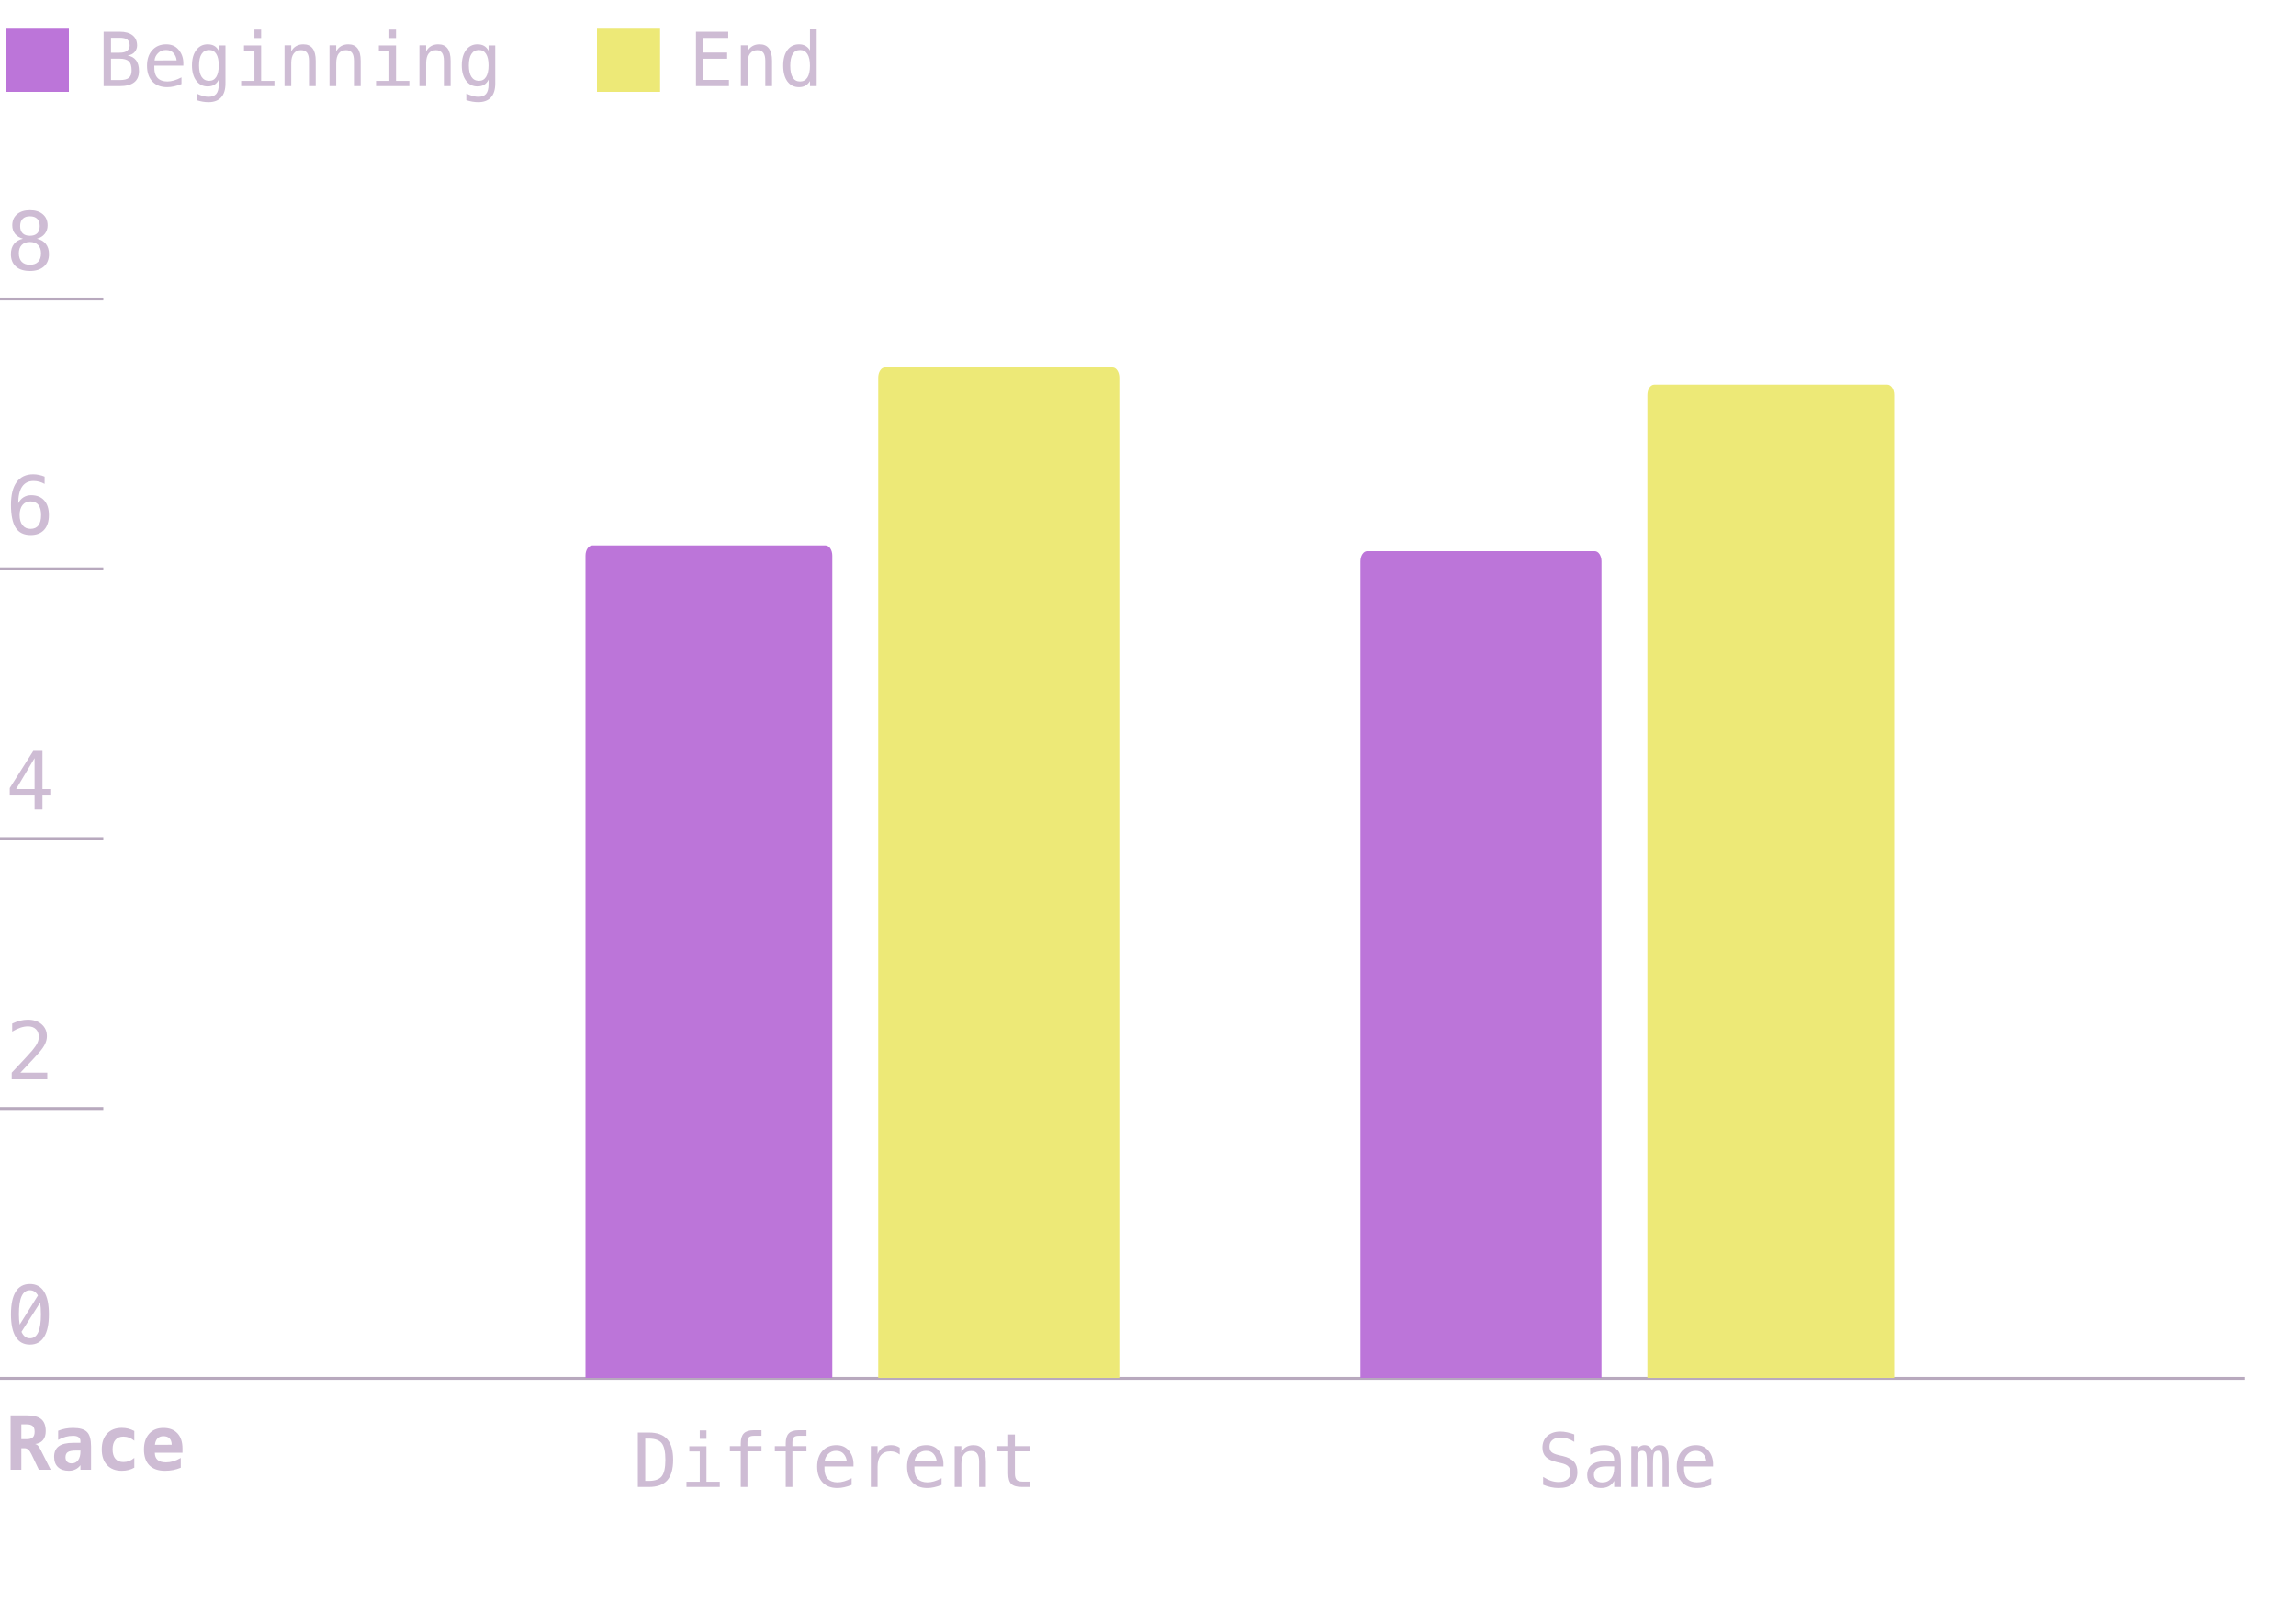
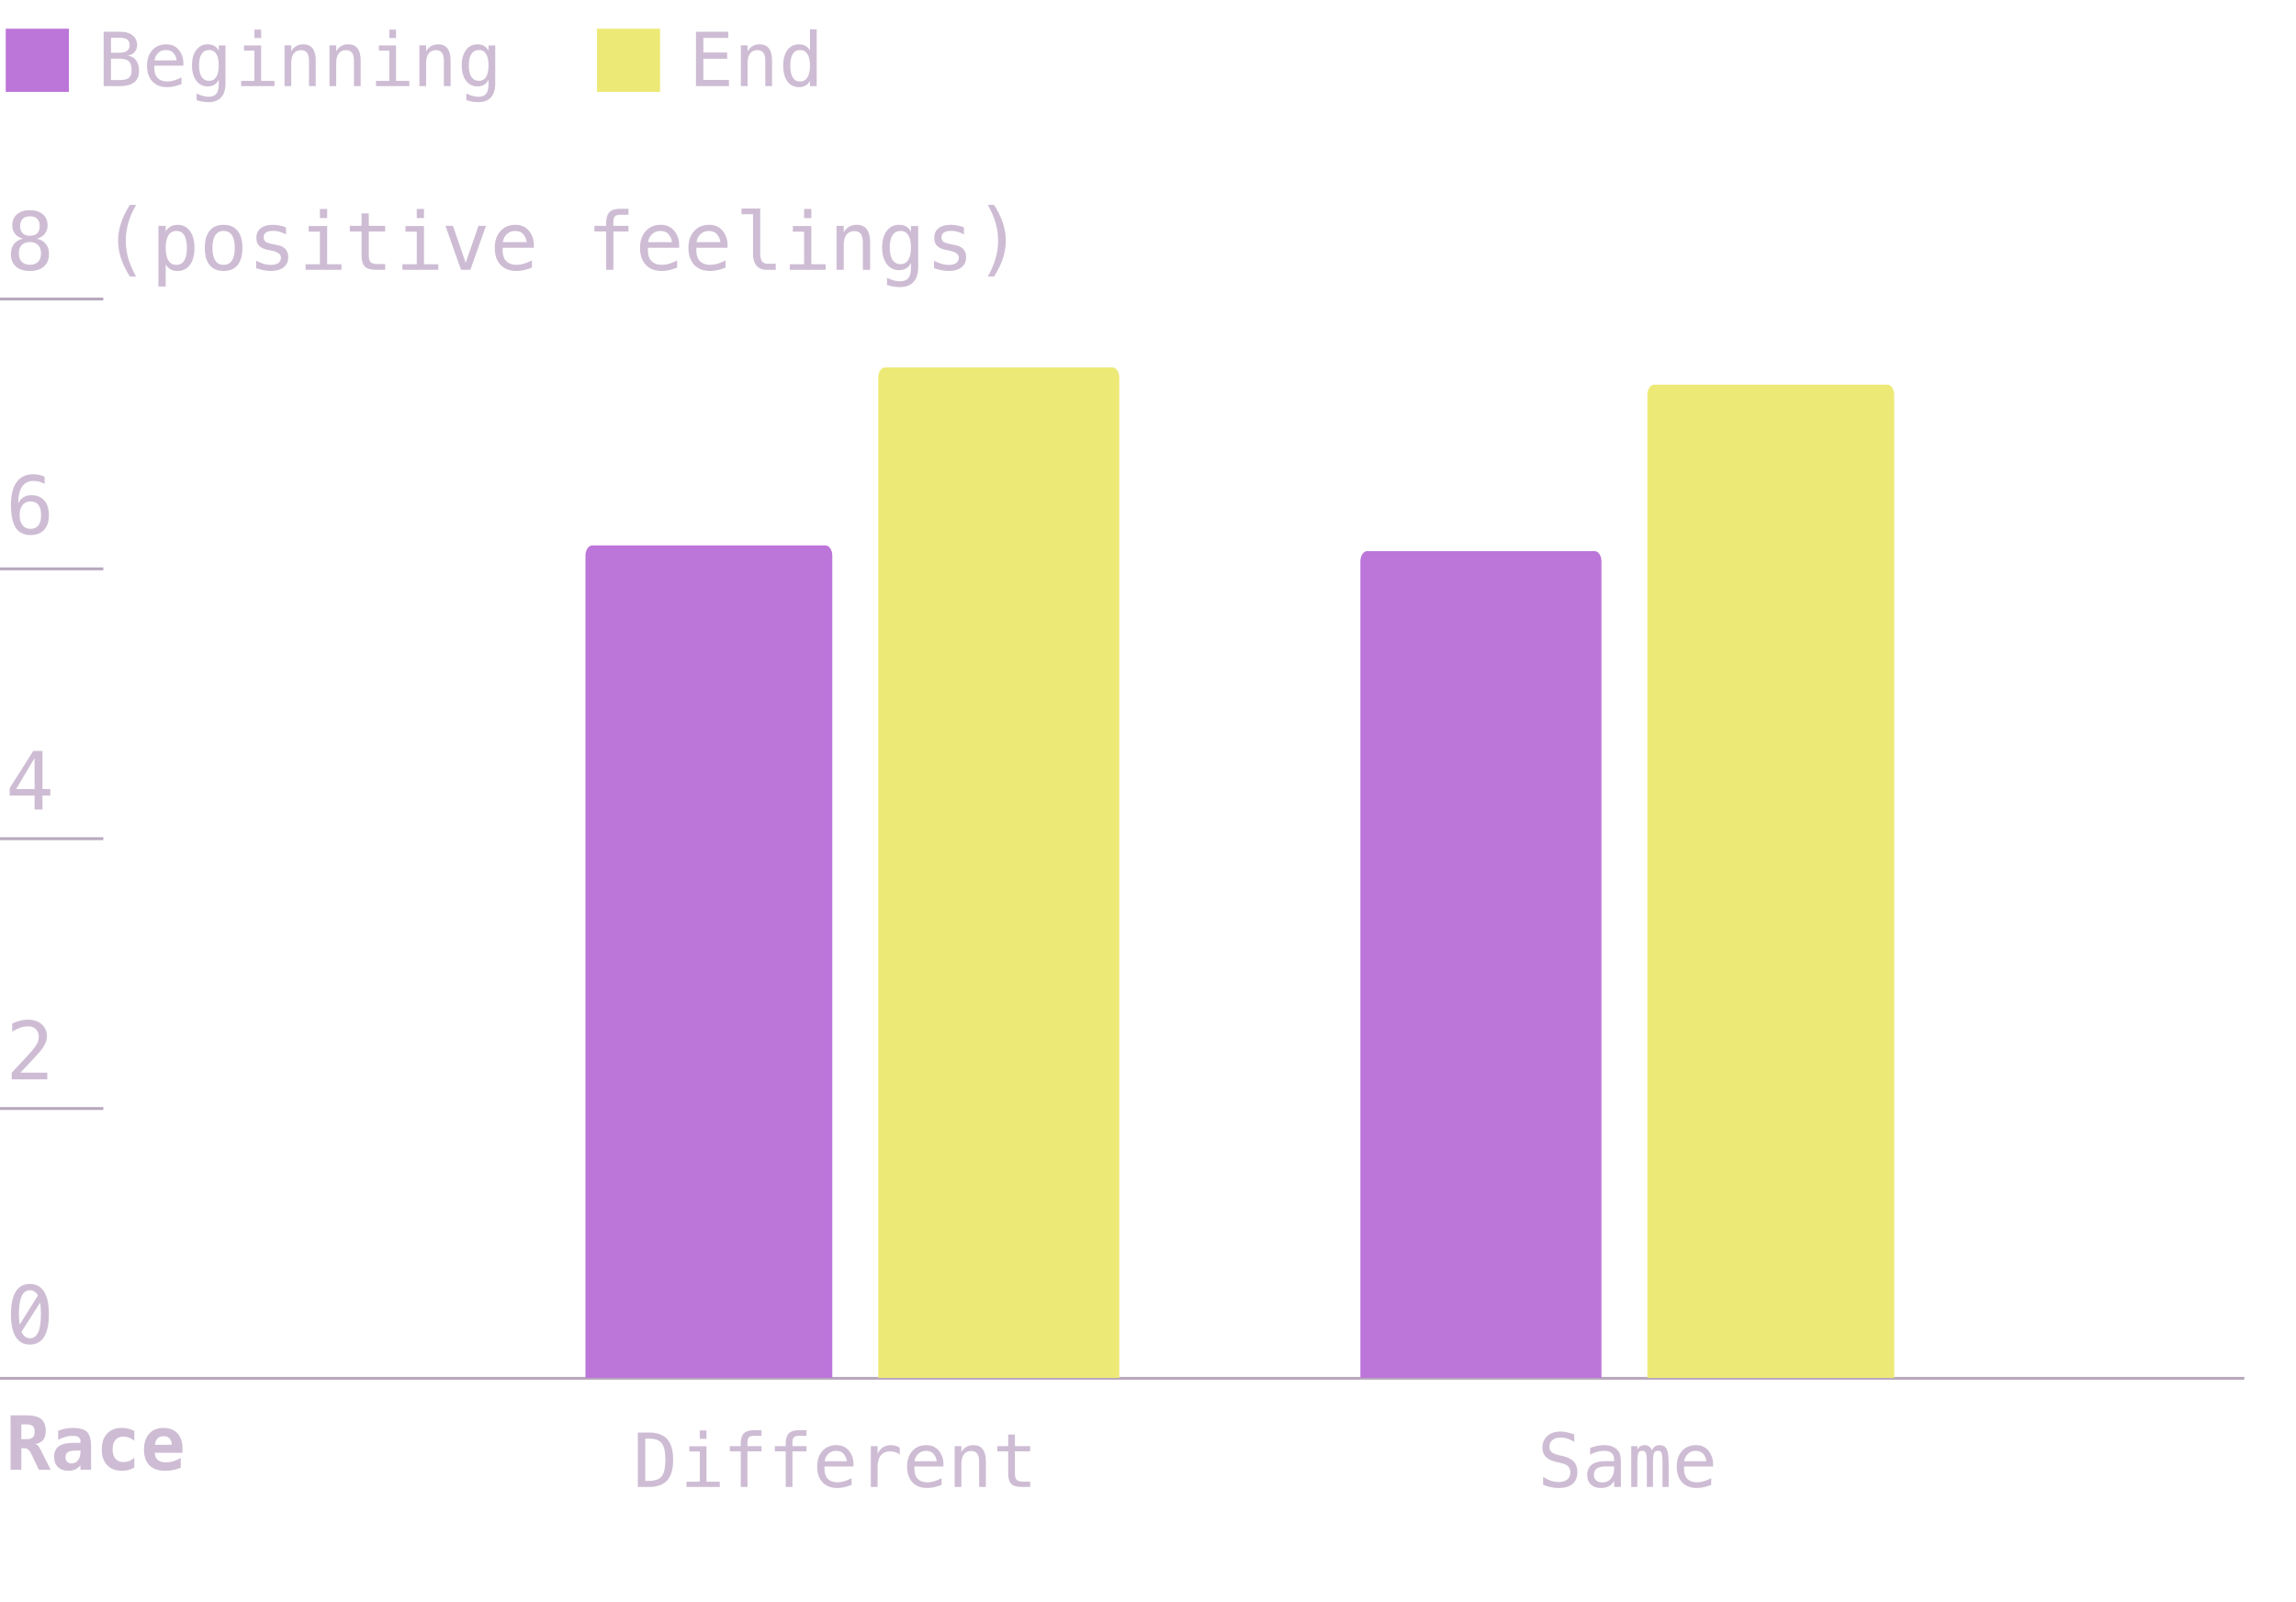
<svg xmlns="http://www.w3.org/2000/svg" width="400" height="279" viewBox="0 0 400 279" fill="none">
  <path d="M0 240.083H391" stroke="#B8A9BE" stroke-width="0.5" stroke-miterlimit="10" />
  <path d="M0 193.083H18" stroke="#B8A9BE" stroke-width="0.5" stroke-miterlimit="10" />
  <path d="M0 146.083H18" stroke="#B8A9BE" stroke-width="0.5" stroke-miterlimit="10" />
  <path d="M0 99.083H18" stroke="#B8A9BE" stroke-width="0.5" stroke-miterlimit="10" />
  <path d="M0 52.083H18" stroke="#B8A9BE" stroke-width="0.5" stroke-miterlimit="10" />
-   <path d="M5.211 42.153C4.596 42.153 4.119 42.327 3.782 42.673C3.45 43.015 3.283 43.5 3.283 44.129C3.283 44.758 3.452 45.248 3.789 45.599C4.131 45.945 4.605 46.118 5.211 46.118C5.831 46.118 6.307 45.947 6.64 45.605C6.977 45.259 7.146 44.767 7.146 44.129C7.146 43.505 6.975 43.019 6.633 42.673C6.296 42.327 5.822 42.153 5.211 42.153ZM4.008 41.579C3.42 41.429 2.96 41.148 2.627 40.738C2.299 40.328 2.135 39.834 2.135 39.255C2.135 38.444 2.41 37.801 2.962 37.327C3.513 36.849 4.263 36.609 5.211 36.609C6.163 36.609 6.915 36.849 7.467 37.327C8.018 37.801 8.294 38.444 8.294 39.255C8.294 39.834 8.128 40.328 7.795 40.738C7.467 41.148 7.009 41.429 6.421 41.579C7.104 41.73 7.626 42.033 7.986 42.488C8.351 42.944 8.533 43.534 8.533 44.259C8.533 45.179 8.239 45.899 7.651 46.419C7.063 46.938 6.25 47.198 5.211 47.198C4.172 47.198 3.358 46.941 2.771 46.426C2.187 45.906 1.896 45.188 1.896 44.273C1.896 43.543 2.076 42.951 2.436 42.495C2.8 42.035 3.324 41.73 4.008 41.579ZM3.509 39.385C3.509 39.932 3.655 40.349 3.946 40.636C4.238 40.923 4.66 41.066 5.211 41.066C5.767 41.066 6.191 40.923 6.482 40.636C6.774 40.349 6.92 39.932 6.92 39.385C6.92 38.829 6.774 38.405 6.482 38.113C6.195 37.822 5.771 37.676 5.211 37.676C4.66 37.676 4.238 37.824 3.946 38.12C3.655 38.412 3.509 38.833 3.509 39.385Z" fill="#CEBCD4" />
+   <path d="M5.211 42.153C4.596 42.153 4.119 42.327 3.782 42.673C3.45 43.015 3.283 43.5 3.283 44.129C3.283 44.758 3.452 45.248 3.789 45.599C4.131 45.945 4.605 46.118 5.211 46.118C5.831 46.118 6.307 45.947 6.64 45.605C6.977 45.259 7.146 44.767 7.146 44.129C7.146 43.505 6.975 43.019 6.633 42.673C6.296 42.327 5.822 42.153 5.211 42.153ZM4.008 41.579C3.42 41.429 2.96 41.148 2.627 40.738C2.299 40.328 2.135 39.834 2.135 39.255C2.135 38.444 2.41 37.801 2.962 37.327C3.513 36.849 4.263 36.609 5.211 36.609C6.163 36.609 6.915 36.849 7.467 37.327C8.018 37.801 8.294 38.444 8.294 39.255C8.294 39.834 8.128 40.328 7.795 40.738C7.467 41.148 7.009 41.429 6.421 41.579C7.104 41.73 7.626 42.033 7.986 42.488C8.351 42.944 8.533 43.534 8.533 44.259C8.533 45.179 8.239 45.899 7.651 46.419C7.063 46.938 6.25 47.198 5.211 47.198C4.172 47.198 3.358 46.941 2.771 46.426C2.187 45.906 1.896 45.188 1.896 44.273C1.896 43.543 2.076 42.951 2.436 42.495C2.8 42.035 3.324 41.73 4.008 41.579ZM3.509 39.385C3.509 39.932 3.655 40.349 3.946 40.636C4.238 40.923 4.66 41.066 5.211 41.066C5.767 41.066 6.191 40.923 6.482 40.636C6.774 40.349 6.92 39.932 6.92 39.385C6.92 38.829 6.774 38.405 6.482 38.113C6.195 37.822 5.771 37.676 5.211 37.676C4.66 37.676 4.238 37.824 3.946 38.12C3.655 38.412 3.509 38.833 3.509 39.385ZM23.716 35.693C23.11 36.732 22.656 37.769 22.355 38.804C22.059 39.834 21.911 40.873 21.911 41.921C21.911 42.965 22.059 44.004 22.355 45.038C22.656 46.073 23.11 47.114 23.716 48.162H22.622C21.934 47.078 21.421 46.023 21.084 44.997C20.747 43.967 20.578 42.942 20.578 41.921C20.578 40.905 20.747 39.882 21.084 38.852C21.421 37.822 21.934 36.769 22.622 35.693H23.716ZM28.87 46.036V49.912H27.605V39.344H28.87V40.321C29.08 39.943 29.358 39.656 29.704 39.46C30.055 39.259 30.458 39.159 30.914 39.159C31.839 39.159 32.564 39.517 33.088 40.232C33.617 40.948 33.881 41.939 33.881 43.206C33.881 44.45 33.617 45.428 33.088 46.139C32.559 46.845 31.835 47.198 30.914 47.198C30.449 47.198 30.041 47.1 29.69 46.904C29.344 46.704 29.071 46.414 28.87 46.036ZM32.562 43.179C32.562 42.203 32.407 41.467 32.097 40.971C31.791 40.474 31.336 40.226 30.73 40.226C30.119 40.226 29.656 40.476 29.342 40.977C29.027 41.474 28.87 42.208 28.87 43.179C28.87 44.145 29.027 44.879 29.342 45.38C29.656 45.881 30.119 46.132 30.73 46.132C31.336 46.132 31.791 45.883 32.097 45.387C32.407 44.89 32.562 44.154 32.562 43.179ZM38.953 40.226C38.315 40.226 37.832 40.474 37.504 40.971C37.176 41.467 37.012 42.203 37.012 43.179C37.012 44.149 37.176 44.885 37.504 45.387C37.832 45.883 38.315 46.132 38.953 46.132C39.596 46.132 40.081 45.883 40.409 45.387C40.737 44.885 40.901 44.149 40.901 43.179C40.901 42.203 40.737 41.467 40.409 40.971C40.081 40.474 39.596 40.226 38.953 40.226ZM38.953 39.159C40.015 39.159 40.826 39.503 41.387 40.191C41.952 40.88 42.234 41.875 42.234 43.179C42.234 44.487 41.954 45.485 41.394 46.173C40.833 46.856 40.02 47.198 38.953 47.198C37.891 47.198 37.08 46.856 36.52 46.173C35.959 45.485 35.679 44.487 35.679 43.179C35.679 41.875 35.959 40.88 36.52 40.191C37.08 39.503 37.891 39.159 38.953 39.159ZM49.829 39.61V40.841C49.469 40.631 49.107 40.474 48.742 40.369C48.378 40.264 48.006 40.212 47.628 40.212C47.058 40.212 46.632 40.305 46.35 40.492C46.072 40.675 45.933 40.955 45.933 41.333C45.933 41.675 46.037 41.93 46.247 42.099C46.457 42.267 46.978 42.431 47.812 42.591L48.318 42.687C48.943 42.805 49.414 43.042 49.733 43.398C50.057 43.753 50.219 44.215 50.219 44.785C50.219 45.542 49.95 46.134 49.412 46.562C48.874 46.986 48.127 47.198 47.17 47.198C46.792 47.198 46.395 47.157 45.98 47.075C45.566 46.998 45.117 46.879 44.634 46.72V45.421C45.103 45.662 45.552 45.845 45.98 45.968C46.409 46.086 46.815 46.145 47.197 46.145C47.753 46.145 48.184 46.034 48.489 45.81C48.795 45.583 48.947 45.266 48.947 44.86C48.947 44.277 48.389 43.874 47.273 43.65L47.218 43.637L46.746 43.541C46.022 43.4 45.493 43.163 45.16 42.83C44.828 42.493 44.661 42.035 44.661 41.456C44.661 40.722 44.91 40.157 45.406 39.761C45.903 39.36 46.612 39.159 47.532 39.159C47.942 39.159 48.337 39.198 48.715 39.275C49.093 39.348 49.465 39.46 49.829 39.61ZM53.773 39.371H56.993V46.023H59.488V47H53.24V46.023H55.735V40.349H53.773V39.371ZM55.735 36.398H56.993V37.983H55.735V36.398ZM64.246 37.17V39.344H67.103V40.321H64.246V44.477C64.246 45.043 64.353 45.437 64.567 45.66C64.782 45.883 65.155 45.995 65.689 45.995H67.103V47H65.565C64.622 47 63.957 46.811 63.569 46.433C63.182 46.054 62.988 45.403 62.988 44.477V40.321H60.944V39.344H62.988V37.17H64.246ZM70.644 39.371H73.864V46.023H76.359V47H70.111V46.023H72.606V40.349H70.644V39.371ZM72.606 36.398H73.864V37.983H72.606V36.398ZM77.603 39.344H78.909L81.131 45.77L83.359 39.344H84.665L81.944 47H80.324L77.603 39.344ZM93.012 42.543V43.158H87.564V43.199C87.527 44.243 87.725 44.992 88.158 45.448C88.596 45.904 89.211 46.132 90.004 46.132C90.405 46.132 90.824 46.068 91.262 45.94C91.699 45.813 92.166 45.619 92.663 45.359V46.61C92.185 46.806 91.722 46.952 91.275 47.048C90.833 47.148 90.405 47.198 89.99 47.198C88.801 47.198 87.871 46.843 87.201 46.132C86.531 45.416 86.196 44.432 86.196 43.179C86.196 41.957 86.524 40.982 87.181 40.253C87.837 39.524 88.712 39.159 89.806 39.159C90.781 39.159 91.549 39.49 92.109 40.15C92.674 40.811 92.975 41.609 93.012 42.543ZM91.754 42.174C91.699 41.645 91.505 41.19 91.173 40.807C90.845 40.419 90.371 40.226 89.751 40.226C89.145 40.226 88.646 40.426 88.254 40.827C87.862 41.228 87.648 41.679 87.611 42.181L91.754 42.174ZM109.493 36.363V37.409H108.064C107.613 37.409 107.299 37.503 107.121 37.69C106.948 37.872 106.861 38.198 106.861 38.667V39.344H109.493V40.321H106.861V47H105.604V40.321H103.56V39.344H105.604V38.81C105.604 37.972 105.795 37.355 106.178 36.958C106.565 36.562 107.167 36.363 107.982 36.363H109.493ZM118.318 42.543V43.158H112.87V43.199C112.834 44.243 113.032 44.992 113.465 45.448C113.902 45.904 114.518 46.132 115.311 46.132C115.712 46.132 116.131 46.068 116.568 45.94C117.006 45.813 117.473 45.619 117.97 45.359V46.61C117.491 46.806 117.029 46.952 116.582 47.048C116.14 47.148 115.712 47.198 115.297 47.198C114.107 47.198 113.178 46.843 112.508 46.132C111.838 45.416 111.503 44.432 111.503 43.179C111.503 41.957 111.831 40.982 112.487 40.253C113.144 39.524 114.019 39.159 115.112 39.159C116.088 39.159 116.855 39.49 117.416 40.15C117.981 40.811 118.282 41.609 118.318 42.543ZM117.061 42.174C117.006 41.645 116.812 41.19 116.479 40.807C116.151 40.419 115.677 40.226 115.058 40.226C114.451 40.226 113.952 40.426 113.561 40.827C113.169 41.228 112.954 41.679 112.918 42.181L117.061 42.174ZM126.754 42.543V43.158H121.306V43.199C121.269 44.243 121.467 44.992 121.9 45.448C122.338 45.904 122.953 46.132 123.746 46.132C124.147 46.132 124.566 46.068 125.004 45.94C125.441 45.813 125.909 45.619 126.405 45.359V46.61C125.927 46.806 125.464 46.952 125.018 47.048C124.576 47.148 124.147 47.198 123.732 47.198C122.543 47.198 121.613 46.843 120.943 46.132C120.273 45.416 119.938 44.432 119.938 43.179C119.938 41.957 120.267 40.982 120.923 40.253C121.579 39.524 122.454 39.159 123.548 39.159C124.523 39.159 125.291 39.49 125.852 40.15C126.417 40.811 126.717 41.609 126.754 42.543ZM125.496 42.174C125.441 41.645 125.248 41.19 124.915 40.807C124.587 40.419 124.113 40.226 123.493 40.226C122.887 40.226 122.388 40.426 121.996 40.827C121.604 41.228 121.39 41.679 121.354 42.181L125.496 42.174ZM132.448 44.231C132.448 44.797 132.551 45.223 132.756 45.51C132.965 45.797 133.273 45.94 133.679 45.94H135.148V47H133.556C132.804 47 132.22 46.761 131.806 46.282C131.396 45.799 131.19 45.116 131.19 44.231V37.307H129.174V36.322H132.448V44.231ZM138.129 39.371H141.349V46.023H143.844V47H137.596V46.023H140.091V40.349H138.129V39.371ZM140.091 36.398H141.349V37.983H140.091V36.398ZM151.589 42.256V47H150.324V42.256C150.324 41.568 150.203 41.062 149.962 40.738C149.72 40.415 149.342 40.253 148.827 40.253C148.239 40.253 147.786 40.463 147.467 40.882C147.152 41.297 146.995 41.894 146.995 42.673V47H145.737V39.344H146.995V40.492C147.218 40.055 147.521 39.724 147.904 39.501C148.287 39.273 148.741 39.159 149.265 39.159C150.044 39.159 150.625 39.417 151.008 39.932C151.395 40.442 151.589 41.217 151.589 42.256ZM158.705 43.11C158.705 42.167 158.55 41.452 158.24 40.964C157.935 40.472 157.488 40.226 156.9 40.226C156.285 40.226 155.816 40.472 155.492 40.964C155.169 41.452 155.007 42.167 155.007 43.11C155.007 44.054 155.169 44.774 155.492 45.27C155.82 45.763 156.294 46.009 156.914 46.009C157.493 46.009 157.935 45.76 158.24 45.264C158.55 44.767 158.705 44.049 158.705 43.11ZM159.963 46.508C159.963 47.656 159.692 48.527 159.149 49.119C158.607 49.712 157.81 50.008 156.757 50.008C156.41 50.008 156.048 49.976 155.67 49.912C155.292 49.848 154.913 49.755 154.535 49.632V48.388C154.982 48.597 155.387 48.752 155.752 48.852C156.117 48.953 156.451 49.003 156.757 49.003C157.436 49.003 157.93 48.818 158.24 48.449C158.55 48.08 158.705 47.495 158.705 46.692V46.638V45.783C158.505 46.212 158.231 46.531 157.885 46.74C157.538 46.95 157.117 47.055 156.62 47.055C155.727 47.055 155.014 46.697 154.48 45.981C153.947 45.266 153.681 44.309 153.681 43.11C153.681 41.907 153.947 40.948 154.48 40.232C155.014 39.517 155.727 39.159 156.62 39.159C157.112 39.159 157.529 39.257 157.871 39.453C158.213 39.649 158.491 39.952 158.705 40.362V39.371H159.963V46.508ZM167.927 39.61V40.841C167.567 40.631 167.204 40.474 166.84 40.369C166.475 40.264 166.104 40.212 165.726 40.212C165.156 40.212 164.73 40.305 164.447 40.492C164.169 40.675 164.03 40.955 164.03 41.333C164.03 41.675 164.135 41.93 164.345 42.099C164.554 42.267 165.076 42.431 165.91 42.591L166.416 42.687C167.04 42.805 167.512 43.042 167.831 43.398C168.155 43.753 168.316 44.215 168.316 44.785C168.316 45.542 168.048 46.134 167.51 46.562C166.972 46.986 166.225 47.198 165.268 47.198C164.889 47.198 164.493 47.157 164.078 47.075C163.663 46.998 163.215 46.879 162.731 46.72V45.421C163.201 45.662 163.65 45.845 164.078 45.968C164.507 46.086 164.912 46.145 165.295 46.145C165.851 46.145 166.282 46.034 166.587 45.81C166.892 45.583 167.045 45.266 167.045 44.86C167.045 44.277 166.487 43.874 165.37 43.65L165.315 43.637L164.844 43.541C164.119 43.4 163.59 43.163 163.258 42.83C162.925 42.493 162.759 42.035 162.759 41.456C162.759 40.722 163.007 40.157 163.504 39.761C164.001 39.36 164.709 39.159 165.63 39.159C166.04 39.159 166.434 39.198 166.812 39.275C167.191 39.348 167.562 39.46 167.927 39.61ZM172.09 35.693H173.184C173.872 36.769 174.384 37.822 174.722 38.852C175.059 39.882 175.228 40.905 175.228 41.921C175.228 42.946 175.059 43.974 174.722 45.004C174.384 46.034 173.872 47.087 173.184 48.162H172.09C172.696 47.105 173.147 46.059 173.443 45.024C173.744 43.99 173.895 42.955 173.895 41.921C173.895 40.882 173.744 39.845 173.443 38.81C173.147 37.776 172.696 36.737 172.09 35.693Z" fill="#CEBCD4" />
  <path d="M7.774 83.019V84.291C7.487 84.122 7.182 83.995 6.858 83.908C6.535 83.817 6.198 83.772 5.847 83.772C4.972 83.772 4.309 84.102 3.857 84.763C3.406 85.419 3.181 86.387 3.181 87.668C3.399 87.212 3.702 86.864 4.09 86.622C4.477 86.376 4.922 86.253 5.423 86.253C6.407 86.253 7.168 86.556 7.706 87.162C8.248 87.764 8.52 88.618 8.52 89.726C8.52 90.829 8.242 91.683 7.686 92.289C7.13 92.895 6.348 93.198 5.341 93.198C4.156 93.198 3.288 92.774 2.736 91.927C2.185 91.075 1.909 89.735 1.909 87.907C1.909 86.185 2.24 84.872 2.9 83.97C3.566 83.063 4.527 82.609 5.785 82.609C6.122 82.609 6.46 82.646 6.797 82.719C7.134 82.787 7.46 82.887 7.774 83.019ZM5.313 87.333C4.726 87.333 4.263 87.545 3.926 87.969C3.589 88.393 3.42 88.978 3.42 89.726C3.42 90.473 3.589 91.059 3.926 91.482C4.263 91.906 4.726 92.118 5.313 92.118C5.924 92.118 6.384 91.918 6.694 91.517C7.004 91.111 7.159 90.514 7.159 89.726C7.159 88.933 7.004 88.336 6.694 87.935C6.384 87.534 5.924 87.333 5.313 87.333Z" fill="#CEBCD4" />
  <path d="M6.024 132.052L2.805 137.445H6.024V132.052ZM5.799 130.794H7.398V137.445H8.759V138.566H7.398V141H6.024V138.566H1.697V137.261L5.799 130.794Z" fill="#CEBCD4" />
  <path d="M3.55 186.838H8.239V188H2.039V186.838C2.891 185.94 3.636 185.147 4.274 184.459C4.912 183.771 5.352 183.285 5.594 183.003C6.049 182.447 6.357 181.998 6.517 181.656C6.676 181.31 6.756 180.957 6.756 180.597C6.756 180.027 6.587 179.58 6.25 179.257C5.917 178.933 5.459 178.771 4.876 178.771C4.461 178.771 4.026 178.847 3.57 178.997C3.115 179.147 2.632 179.375 2.121 179.681V178.286C2.59 178.063 3.051 177.894 3.502 177.78C3.958 177.666 4.407 177.609 4.849 177.609C5.847 177.609 6.649 177.876 7.255 178.409C7.866 178.938 8.171 179.633 8.171 180.494C8.171 180.932 8.068 181.369 7.863 181.807C7.663 182.244 7.335 182.727 6.879 183.256C6.624 183.552 6.252 183.962 5.765 184.486C5.282 185.01 4.543 185.794 3.55 186.838Z" fill="#CEBCD4" />
  <path d="M5.211 223.644C6.3 223.644 7.123 224.088 7.679 224.977C8.239 225.865 8.52 227.18 8.52 228.921C8.52 230.662 8.239 231.977 7.679 232.865C7.123 233.754 6.3 234.198 5.211 234.198C4.122 234.198 3.299 233.754 2.743 232.865C2.187 231.977 1.909 230.662 1.909 228.921C1.909 227.18 2.187 225.865 2.743 224.977C3.299 224.088 4.122 223.644 5.211 223.644ZM5.211 233.104C5.858 233.104 6.339 232.76 6.653 232.072C6.972 231.384 7.132 230.334 7.132 228.921C7.132 228.169 7.086 227.49 6.995 226.884L3.741 231.977C4.083 232.729 4.573 233.104 5.211 233.104ZM5.211 224.737C4.568 224.737 4.088 225.081 3.769 225.77C3.454 226.458 3.297 227.508 3.297 228.921C3.297 229.563 3.34 230.165 3.427 230.726L6.612 225.646C6.266 225.04 5.799 224.737 5.211 224.737Z" fill="#CEBCD4" />
  <path d="M6.123 251.525C6.309 251.563 6.47 251.652 6.605 251.792C6.745 251.927 6.914 252.194 7.113 252.591L8.827 256H6.77L5.627 253.607C5.594 253.539 5.549 253.446 5.494 253.328C5.16 252.612 4.766 252.255 4.313 252.255H3.717V256H1.844V246.523H4.548C5.767 246.523 6.641 246.739 7.17 247.17C7.703 247.602 7.97 248.305 7.97 249.278C7.97 249.93 7.811 250.448 7.494 250.833C7.176 251.218 6.719 251.449 6.123 251.525ZM3.717 248.097V250.681H4.599C5.111 250.681 5.477 250.581 5.697 250.382C5.922 250.179 6.034 249.847 6.034 249.386C6.034 248.924 5.924 248.594 5.704 248.396C5.484 248.197 5.115 248.097 4.599 248.097H3.717ZM13.276 252.661C12.582 252.661 12.098 252.75 11.823 252.928C11.548 253.105 11.41 253.41 11.41 253.842C11.41 254.163 11.505 254.419 11.696 254.61C11.886 254.8 12.144 254.896 12.47 254.896C12.961 254.896 13.342 254.711 13.613 254.343C13.884 253.971 14.019 253.452 14.019 252.788V252.661H13.276ZM15.866 251.944V256H14.019V255.207C13.795 255.52 13.507 255.761 13.156 255.93C12.805 256.099 12.417 256.184 11.994 256.184C11.186 256.184 10.555 255.97 10.102 255.543C9.654 255.116 9.43 254.519 9.43 253.753C9.43 252.924 9.698 252.312 10.236 251.918C10.773 251.521 11.605 251.322 12.73 251.322H14.019V251.011C14.019 250.71 13.909 250.484 13.689 250.332C13.473 250.175 13.154 250.097 12.73 250.097C12.286 250.097 11.854 250.154 11.435 250.268C11.021 250.378 10.587 250.556 10.134 250.801V249.214C10.545 249.045 10.962 248.92 11.385 248.84C11.808 248.759 12.257 248.719 12.73 248.719C13.886 248.719 14.696 248.954 15.162 249.424C15.631 249.894 15.866 250.734 15.866 251.944ZM23.401 255.638C23.088 255.82 22.751 255.956 22.392 256.044C22.032 256.138 21.645 256.184 21.23 256.184C20.134 256.184 19.277 255.854 18.659 255.194C18.041 254.534 17.732 253.62 17.732 252.452C17.732 251.279 18.044 250.363 18.666 249.703C19.288 249.039 20.147 248.707 21.243 248.707C21.623 248.707 21.99 248.751 22.341 248.84C22.696 248.929 23.05 249.066 23.401 249.252V250.954C23.13 250.721 22.832 250.543 22.506 250.42C22.184 250.293 21.85 250.23 21.503 250.23C20.898 250.23 20.432 250.423 20.106 250.808C19.781 251.193 19.618 251.741 19.618 252.452C19.618 253.163 19.781 253.708 20.106 254.089C20.432 254.47 20.898 254.661 21.503 254.661C21.863 254.661 22.199 254.601 22.512 254.483C22.825 254.36 23.122 254.176 23.401 253.931V255.638ZM31.494 255.651C31.062 255.829 30.622 255.962 30.174 256.051C29.725 256.14 29.251 256.184 28.752 256.184C27.563 256.184 26.653 255.867 26.023 255.232C25.396 254.593 25.083 253.675 25.083 252.477C25.083 251.318 25.386 250.401 25.991 249.729C26.596 249.056 27.421 248.719 28.466 248.719C29.52 248.719 30.337 249.032 30.916 249.659C31.5 250.281 31.793 251.159 31.793 252.293V253.048H26.975C26.979 253.607 27.144 254.024 27.47 254.299C27.796 254.574 28.282 254.711 28.93 254.711C29.357 254.711 29.778 254.65 30.193 254.527C30.608 254.405 31.041 254.21 31.494 253.943V255.651ZM29.92 251.652C29.912 251.161 29.785 250.791 29.539 250.541C29.298 250.287 28.94 250.16 28.466 250.16C28.039 250.16 27.698 250.291 27.444 250.554C27.19 250.812 27.04 251.18 26.994 251.658L29.92 251.652Z" fill="#CEBCD4" />
  <path d="M19.342 10.22V13.946H20.859C21.604 13.946 22.135 13.817 22.453 13.559C22.77 13.297 22.929 12.867 22.929 12.271C22.929 11.483 22.762 10.946 22.427 10.658C22.093 10.366 21.57 10.22 20.859 10.22H19.342ZM19.342 6.577V9.179H20.834C21.452 9.179 21.898 9.061 22.173 8.824C22.453 8.587 22.592 8.288 22.592 7.929C22.592 7.451 22.455 7.106 22.18 6.894C21.909 6.682 21.46 6.577 20.834 6.577H19.342ZM18.054 5.523H20.859C21.828 5.523 22.575 5.732 23.1 6.151C23.625 6.57 23.887 7.163 23.887 7.929C23.887 8.339 23.748 8.712 23.468 9.046C23.193 9.38 22.779 9.59 22.224 9.674C22.846 9.767 23.333 10.034 23.684 10.474C24.04 10.91 24.217 11.551 24.217 12.398C24.217 13.257 23.936 13.906 23.373 14.346C22.81 14.782 21.972 15 20.859 15H18.054V5.523ZM31.942 10.861V11.433H26.883V11.471C26.849 12.44 27.034 13.136 27.436 13.559C27.842 13.982 28.413 14.194 29.149 14.194C29.522 14.194 29.911 14.135 30.317 14.016C30.724 13.898 31.157 13.718 31.619 13.477V14.638C31.174 14.82 30.745 14.956 30.33 15.044C29.92 15.137 29.522 15.184 29.137 15.184C28.032 15.184 27.169 14.854 26.547 14.194C25.925 13.53 25.614 12.615 25.614 11.452C25.614 10.318 25.919 9.412 26.528 8.735C27.137 8.058 27.95 7.719 28.965 7.719C29.871 7.719 30.584 8.026 31.105 8.64C31.629 9.253 31.909 9.994 31.942 10.861ZM30.774 10.519C30.724 10.028 30.544 9.604 30.235 9.249C29.93 8.889 29.49 8.709 28.915 8.709C28.352 8.709 27.888 8.896 27.524 9.268C27.16 9.64 26.962 10.059 26.928 10.525L30.774 10.519ZM38.112 11.388C38.112 10.512 37.968 9.848 37.681 9.395C37.397 8.938 36.982 8.709 36.437 8.709C35.865 8.709 35.429 8.938 35.129 9.395C34.828 9.848 34.678 10.512 34.678 11.388C34.678 12.264 34.828 12.933 35.129 13.394C35.434 13.851 35.874 14.08 36.449 14.08C36.987 14.08 37.397 13.849 37.681 13.388C37.968 12.926 38.112 12.26 38.112 11.388ZM39.28 14.543C39.28 15.609 39.029 16.418 38.525 16.968C38.021 17.518 37.281 17.793 36.303 17.793C35.982 17.793 35.645 17.763 35.294 17.704C34.943 17.645 34.592 17.558 34.24 17.444V16.289C34.655 16.483 35.032 16.627 35.37 16.72C35.709 16.813 36.02 16.86 36.303 16.86C36.934 16.86 37.393 16.689 37.681 16.346C37.968 16.003 38.112 15.459 38.112 14.714V14.664V13.87C37.926 14.268 37.672 14.564 37.351 14.759C37.029 14.954 36.638 15.051 36.176 15.051C35.347 15.051 34.685 14.719 34.19 14.054C33.694 13.39 33.447 12.501 33.447 11.388C33.447 10.271 33.694 9.38 34.19 8.716C34.685 8.051 35.347 7.719 36.176 7.719C36.633 7.719 37.02 7.81 37.338 7.992C37.655 8.174 37.913 8.456 38.112 8.836V7.916H39.28V14.543ZM42.505 7.916H45.495V14.092H47.812V15H42.01V14.092H44.327V8.824H42.505V7.916ZM44.327 5.155H45.495V6.627H44.327V5.155ZM55.003 10.595V15H53.829V10.595C53.829 9.956 53.717 9.486 53.493 9.186C53.268 8.885 52.917 8.735 52.439 8.735C51.893 8.735 51.472 8.93 51.176 9.319C50.884 9.704 50.738 10.258 50.738 10.982V15H49.57V7.891H50.738V8.957C50.945 8.551 51.227 8.244 51.582 8.037C51.938 7.825 52.359 7.719 52.845 7.719C53.569 7.719 54.108 7.958 54.464 8.437C54.824 8.91 55.003 9.63 55.003 10.595ZM62.836 10.595V15H61.662V10.595C61.662 9.956 61.55 9.486 61.326 9.186C61.101 8.885 60.75 8.735 60.272 8.735C59.726 8.735 59.305 8.93 59.009 9.319C58.717 9.704 58.571 10.258 58.571 10.982V15H57.403V7.891H58.571V8.957C58.778 8.551 59.06 8.244 59.415 8.037C59.77 7.825 60.192 7.719 60.678 7.719C61.402 7.719 61.941 7.958 62.297 8.437C62.657 8.91 62.836 9.63 62.836 10.595ZM66.004 7.916H68.994V14.092H71.311V15H65.509V14.092H67.826V8.824H66.004V7.916ZM67.826 5.155H68.994V6.627H67.826V5.155ZM78.502 10.595V15H77.328V10.595C77.328 9.956 77.216 9.486 76.992 9.186C76.767 8.885 76.416 8.735 75.938 8.735C75.392 8.735 74.971 8.93 74.675 9.319C74.383 9.704 74.237 10.258 74.237 10.982V15H73.069V7.891H74.237V8.957C74.444 8.551 74.726 8.244 75.081 8.037C75.436 7.825 75.858 7.719 76.344 7.719C77.068 7.719 77.607 7.958 77.963 8.437C78.323 8.91 78.502 9.63 78.502 10.595ZM85.11 11.388C85.11 10.512 84.966 9.848 84.679 9.395C84.395 8.938 83.981 8.709 83.435 8.709C82.863 8.709 82.427 8.938 82.127 9.395C81.826 9.848 81.676 10.512 81.676 11.388C81.676 12.264 81.826 12.933 82.127 13.394C82.432 13.851 82.872 14.08 83.447 14.08C83.985 14.08 84.395 13.849 84.679 13.388C84.966 12.926 85.11 12.26 85.11 11.388ZM86.278 14.543C86.278 15.609 86.026 16.418 85.523 16.968C85.019 17.518 84.279 17.793 83.301 17.793C82.98 17.793 82.643 17.763 82.292 17.704C81.941 17.645 81.59 17.558 81.238 17.444V16.289C81.653 16.483 82.03 16.627 82.368 16.72C82.707 16.813 83.018 16.86 83.301 16.86C83.932 16.86 84.391 16.689 84.679 16.346C84.966 16.003 85.11 15.459 85.11 14.714V14.664V13.87C84.924 14.268 84.67 14.564 84.349 14.759C84.027 14.954 83.636 15.051 83.174 15.051C82.345 15.051 81.683 14.719 81.188 14.054C80.692 13.39 80.445 12.501 80.445 11.388C80.445 10.271 80.692 9.38 81.188 8.716C81.683 8.051 82.345 7.719 83.174 7.719C83.631 7.719 84.019 7.81 84.336 7.992C84.653 8.174 84.912 8.456 85.11 8.836V7.916H86.278V14.543Z" fill="#CEBCD4" />
  <rect x="1" y="5" width="11" height="11" fill="#BC75D9" />
  <path d="M121.25 5.523H126.875V6.602H122.533V9.154H126.684V10.233H122.533V13.921H126.995V15H121.25V5.523ZM134.504 10.595V15H133.33V10.595C133.33 9.956 133.218 9.486 132.994 9.186C132.769 8.885 132.418 8.735 131.94 8.735C131.394 8.735 130.973 8.93 130.677 9.319C130.385 9.704 130.239 10.258 130.239 10.982V15H129.071V7.891H130.239V8.957C130.446 8.551 130.728 8.244 131.083 8.037C131.438 7.825 131.86 7.719 132.346 7.719C133.07 7.719 133.609 7.958 133.965 8.437C134.325 8.91 134.504 9.63 134.504 10.595ZM141.112 8.798V5.123H142.28V15H141.112V14.105C140.918 14.456 140.657 14.725 140.332 14.911C140.01 15.093 139.638 15.184 139.214 15.184C138.355 15.184 137.678 14.852 137.183 14.188C136.692 13.519 136.447 12.598 136.447 11.426C136.447 10.271 136.694 9.365 137.189 8.709C137.685 8.049 138.36 7.719 139.214 7.719C139.642 7.719 140.018 7.812 140.344 7.999C140.67 8.181 140.926 8.447 141.112 8.798ZM137.678 11.452C137.678 12.357 137.822 13.041 138.11 13.502C138.398 13.963 138.823 14.194 139.386 14.194C139.949 14.194 140.376 13.961 140.668 13.496C140.964 13.03 141.112 12.349 141.112 11.452C141.112 10.55 140.964 9.869 140.668 9.408C140.376 8.942 139.949 8.709 139.386 8.709C138.823 8.709 138.398 8.94 138.11 9.401C137.822 9.863 137.678 10.546 137.678 11.452Z" fill="#CEBCD4" />
  <rect x="104" y="5" width="11" height="11" fill="#EDE977" />
  <path d="M145 240H102V96.768C102 95.792 102.535 95 103.194 95H143.806C144.465 95 145 95.792 145 96.768V240Z" fill="#BC75D9" />
  <path d="M279 240H237V97.778C237 96.796 237.522 96 238.167 96H277.833C278.478 96 279 96.796 279 97.778V240Z" fill="#BC75D9" />
  <path d="M195 240H153V65.787C153 64.8 153.522 64 154.167 64H193.833C194.478 64 195 64.8 195 65.787V240Z" fill="#EDE977" />
  <path d="M330 240H287V68.784C287 67.799 287.535 67 288.194 67H328.806C329.465 67 330 67.799 330 68.784V240Z" fill="#EDE977" />
  <path d="M113.019 257.946C114.098 257.946 114.851 257.682 115.279 257.153C115.706 256.62 115.92 255.659 115.92 254.271C115.92 252.87 115.706 251.905 115.279 251.376C114.856 250.843 114.102 250.577 113.019 250.577H112.41V257.946H113.019ZM113.044 249.523C114.492 249.523 115.558 249.908 116.244 250.678C116.929 251.448 117.272 252.646 117.272 254.271C117.272 255.888 116.929 257.081 116.244 257.851C115.558 258.617 114.492 259 113.044 259H111.121V249.523H113.044ZM120.09 251.916H123.08V258.092H125.397V259H119.595V258.092H121.912V252.824H120.09V251.916ZM121.912 249.155H123.08V250.627H121.912V249.155ZM132.665 249.123V250.094H131.338C130.919 250.094 130.627 250.181 130.462 250.354C130.302 250.524 130.221 250.826 130.221 251.262V251.891H132.665V252.798H130.221V259H129.053V252.798H127.155V251.891H129.053V251.396C129.053 250.617 129.231 250.043 129.586 249.675C129.946 249.307 130.505 249.123 131.262 249.123H132.665ZM140.498 249.123V250.094H139.171C138.752 250.094 138.46 250.181 138.295 250.354C138.135 250.524 138.054 250.826 138.054 251.262V251.891H140.498V252.798H138.054V259H136.886V252.798H134.988V251.891H136.886V251.396C136.886 250.617 137.064 250.043 137.419 249.675C137.779 249.307 138.338 249.123 139.095 249.123H140.498ZM148.693 254.861V255.433H143.634V255.471C143.6 256.44 143.784 257.136 144.186 257.559C144.592 257.982 145.164 258.194 145.9 258.194C146.272 258.194 146.662 258.135 147.068 258.016C147.474 257.898 147.908 257.718 148.369 257.477V258.638C147.925 258.82 147.495 258.956 147.081 259.044C146.67 259.138 146.272 259.184 145.887 259.184C144.783 259.184 143.919 258.854 143.297 258.194C142.675 257.529 142.364 256.615 142.364 255.452C142.364 254.318 142.669 253.412 143.278 252.735C143.888 252.058 144.7 251.719 145.716 251.719C146.621 251.719 147.334 252.026 147.855 252.64C148.38 253.253 148.659 253.994 148.693 254.861ZM147.525 254.519C147.474 254.028 147.294 253.604 146.985 253.249C146.681 252.889 146.241 252.709 145.665 252.709C145.102 252.709 144.639 252.896 144.275 253.268C143.911 253.64 143.712 254.059 143.678 254.525L147.525 254.519ZM156.748 253.357C156.498 253.162 156.244 253.021 155.986 252.932C155.728 252.843 155.445 252.798 155.136 252.798C154.408 252.798 153.851 253.027 153.466 253.484C153.081 253.941 152.889 254.601 152.889 255.464V259H151.714V251.891H152.889V253.281C153.083 252.777 153.382 252.392 153.784 252.125C154.19 251.855 154.67 251.719 155.225 251.719C155.512 251.719 155.781 251.755 156.031 251.827C156.28 251.899 156.52 252.011 156.748 252.164V253.357ZM164.359 254.861V255.433H159.3V255.471C159.266 256.44 159.45 257.136 159.852 257.559C160.258 257.982 160.83 258.194 161.566 258.194C161.938 258.194 162.328 258.135 162.734 258.016C163.14 257.898 163.574 257.718 164.035 257.477V258.638C163.591 258.82 163.161 258.956 162.747 259.044C162.336 259.138 161.938 259.184 161.553 259.184C160.449 259.184 159.585 258.854 158.963 258.194C158.341 257.529 158.03 256.615 158.03 255.452C158.03 254.318 158.335 253.412 158.944 252.735C159.554 252.058 160.366 251.719 161.382 251.719C162.287 251.719 163 252.026 163.521 252.64C164.046 253.253 164.325 253.994 164.359 254.861ZM163.191 254.519C163.14 254.028 162.96 253.604 162.651 253.249C162.347 252.889 161.907 252.709 161.331 252.709C160.768 252.709 160.305 252.896 159.941 253.268C159.577 253.64 159.378 254.059 159.344 254.525L163.191 254.519ZM171.754 254.595V259H170.58V254.595C170.58 253.956 170.467 253.486 170.243 253.186C170.019 252.885 169.668 252.735 169.189 252.735C168.644 252.735 168.222 252.93 167.926 253.319C167.634 253.704 167.488 254.258 167.488 254.982V259H166.32V251.891H167.488V252.957C167.696 252.551 167.977 252.244 168.333 252.037C168.688 251.825 169.109 251.719 169.596 251.719C170.319 251.719 170.859 251.958 171.214 252.437C171.574 252.91 171.754 253.63 171.754 254.595ZM176.813 249.872V251.891H179.466V252.798H176.813V256.658C176.813 257.182 176.912 257.549 177.111 257.756C177.31 257.963 177.657 258.067 178.152 258.067H179.466V259H178.038C177.162 259 176.544 258.824 176.185 258.473C175.825 258.122 175.645 257.517 175.645 256.658V252.798H173.747V251.891H175.645V249.872H176.813Z" fill="#CEBCD4" />
  <path d="M274.258 249.847V251.148C273.868 250.898 273.477 250.71 273.083 250.583C272.694 250.456 272.301 250.393 271.903 250.393C271.298 250.393 270.819 250.534 270.468 250.818C270.117 251.097 269.941 251.476 269.941 251.954C269.941 252.373 270.056 252.693 270.284 252.913C270.517 253.133 270.949 253.317 271.579 253.465L272.252 253.617C273.141 253.825 273.788 254.15 274.194 254.595C274.601 255.039 274.804 255.644 274.804 256.41C274.804 257.312 274.524 257.999 273.966 258.473C273.407 258.947 272.595 259.184 271.528 259.184C271.084 259.184 270.638 259.135 270.189 259.038C269.74 258.945 269.29 258.803 268.837 258.613V257.248C269.324 257.557 269.783 257.783 270.214 257.927C270.65 258.071 271.088 258.143 271.528 258.143C272.176 258.143 272.679 257.999 273.039 257.711C273.399 257.419 273.579 257.013 273.579 256.493C273.579 256.019 273.454 255.657 273.204 255.407C272.959 255.158 272.529 254.965 271.916 254.83L271.23 254.671C270.35 254.472 269.711 254.172 269.313 253.77C268.915 253.368 268.716 252.828 268.716 252.151C268.716 251.305 269 250.627 269.567 250.12C270.138 249.608 270.896 249.352 271.839 249.352C272.203 249.352 272.586 249.394 272.988 249.479C273.39 249.559 273.813 249.682 274.258 249.847ZM280.123 255.426H279.736C279.055 255.426 278.54 255.547 278.193 255.788C277.851 256.025 277.679 256.381 277.679 256.854C277.679 257.282 277.808 257.614 278.066 257.851C278.325 258.088 278.682 258.207 279.139 258.207C279.782 258.207 280.288 257.984 280.656 257.54C281.024 257.091 281.211 256.474 281.215 255.687V255.426H280.123ZM282.389 254.944V259H281.215V257.946C280.965 258.369 280.65 258.683 280.269 258.886C279.892 259.085 279.433 259.184 278.892 259.184C278.168 259.184 277.59 258.981 277.159 258.575C276.727 258.164 276.511 257.616 276.511 256.931C276.511 256.139 276.776 255.538 277.305 255.128C277.838 254.717 278.619 254.512 279.647 254.512H281.215V254.328C281.211 253.761 281.067 253.351 280.783 253.097C280.5 252.839 280.047 252.709 279.425 252.709C279.027 252.709 278.625 252.767 278.219 252.881C277.812 252.995 277.417 253.162 277.032 253.382V252.214C277.463 252.049 277.876 251.927 278.27 251.846C278.667 251.762 279.052 251.719 279.425 251.719C280.013 251.719 280.514 251.806 280.929 251.979C281.348 252.153 281.687 252.413 281.945 252.76C282.106 252.972 282.22 253.234 282.288 253.547C282.355 253.856 282.389 254.322 282.389 254.944ZM287.791 252.614C287.935 252.31 288.117 252.085 288.337 251.941C288.561 251.793 288.83 251.719 289.143 251.719C289.714 251.719 290.116 251.941 290.349 252.386C290.586 252.826 290.705 253.657 290.705 254.88V259H289.638V254.931C289.638 253.928 289.581 253.306 289.467 253.065C289.357 252.819 289.154 252.697 288.857 252.697C288.519 252.697 288.286 252.828 288.159 253.09C288.036 253.348 287.975 253.962 287.975 254.931V259H286.909V254.931C286.909 253.916 286.847 253.289 286.725 253.052C286.606 252.815 286.39 252.697 286.077 252.697C285.768 252.697 285.552 252.828 285.43 253.09C285.311 253.348 285.252 253.962 285.252 254.931V259H284.192V251.891H285.252V252.5C285.392 252.246 285.565 252.054 285.772 251.922C285.984 251.787 286.223 251.719 286.49 251.719C286.811 251.719 287.078 251.793 287.29 251.941C287.505 252.09 287.673 252.314 287.791 252.614ZM298.442 254.861V255.433H293.383V255.471C293.349 256.44 293.534 257.136 293.936 257.559C294.342 257.982 294.913 258.194 295.649 258.194C296.022 258.194 296.411 258.135 296.817 258.016C297.224 257.898 297.657 257.718 298.119 257.477V258.638C297.674 258.82 297.245 258.956 296.83 259.044C296.42 259.138 296.022 259.184 295.637 259.184C294.532 259.184 293.669 258.854 293.047 258.194C292.425 257.529 292.114 256.615 292.114 255.452C292.114 254.318 292.418 253.412 293.028 252.735C293.637 252.058 294.45 251.719 295.465 251.719C296.371 251.719 297.084 252.026 297.604 252.64C298.129 253.253 298.409 253.994 298.442 254.861ZM297.274 254.519C297.224 254.028 297.044 253.604 296.735 253.249C296.43 252.889 295.99 252.709 295.415 252.709C294.852 252.709 294.388 252.896 294.024 253.268C293.66 253.64 293.462 254.059 293.428 254.525L297.274 254.519Z" fill="#CEBCD4" />
</svg>
